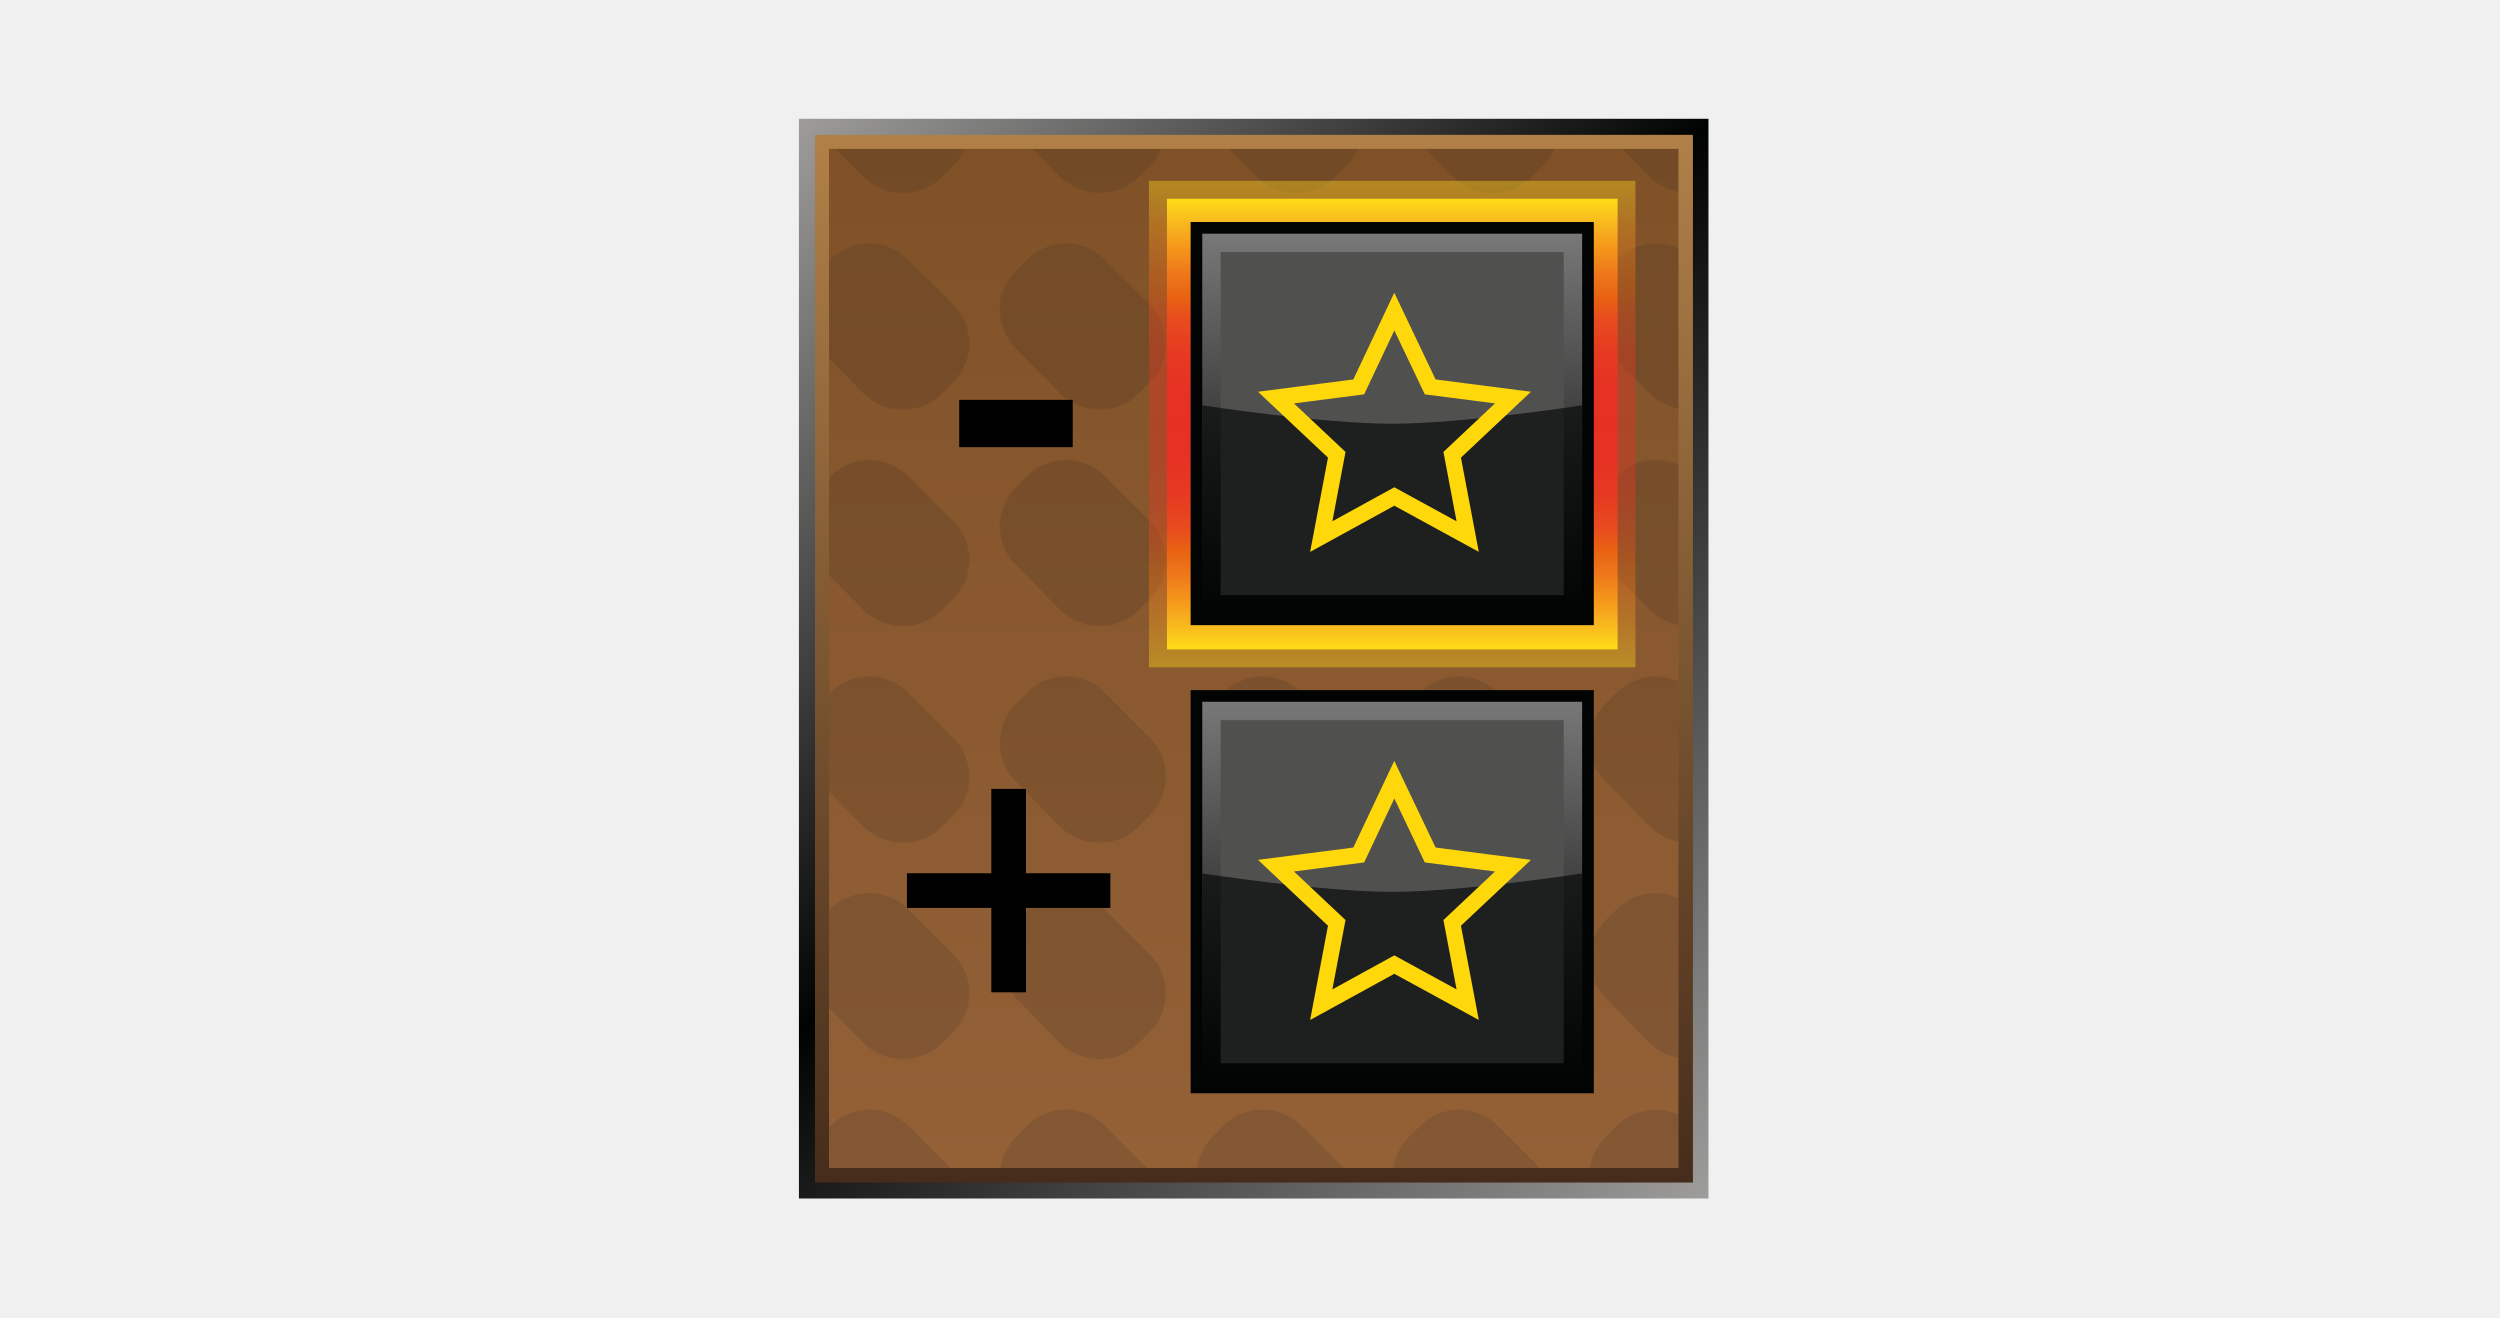
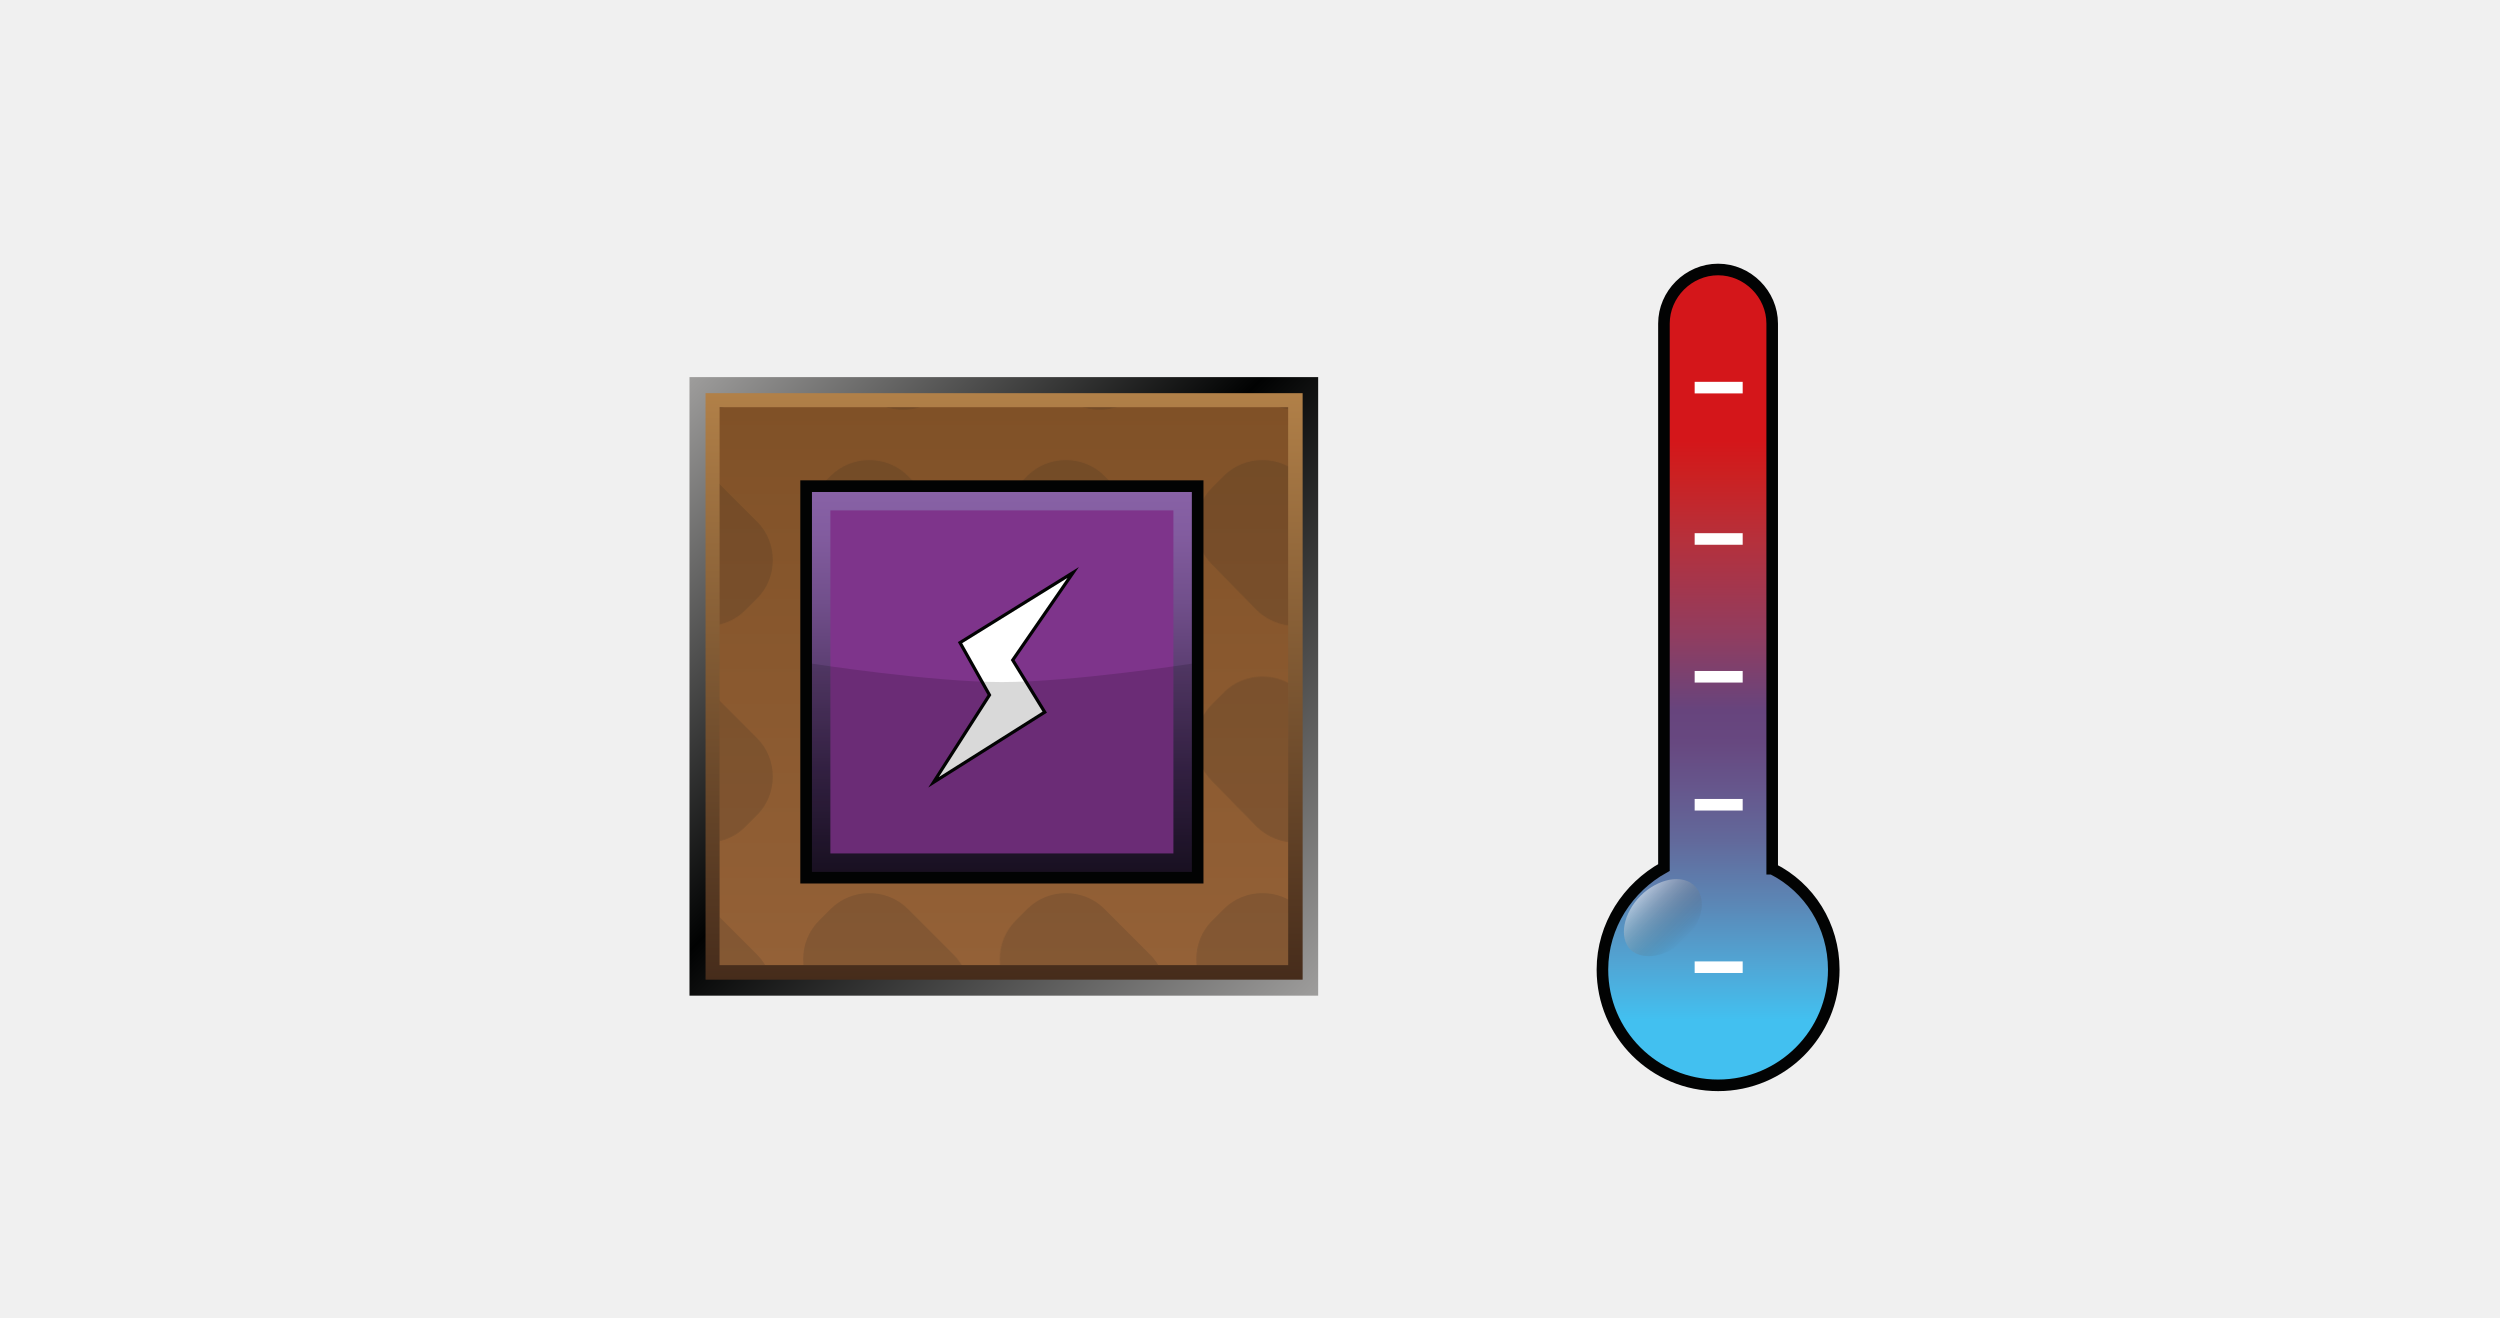
- <svg xmlns="http://www.w3.org/2000/svg" xmlns:xlink="http://www.w3.org/1999/xlink" id="Layer" viewBox="0 0 721 379.91">
+ <svg xmlns="http://www.w3.org/2000/svg" id="Layer" viewBox="0 0 721 379.91">
  <defs>
-     <style>.cls-1{fill:url(#linear-gradient-2);}.cls-2,.cls-3{fill:#020303;}.cls-4{fill:url(#linear-gradient-6);}.cls-5{fill:#1f1f1e;}.cls-6{fill:url(#linear-gradient-4);opacity:.4;}.cls-6,.cls-3,.cls-7{isolation:isolate;}.cls-8{fill:#fff;opacity:0;stroke:#1d1d1b;}.cls-8,.cls-9{stroke-miterlimit:10;}.cls-3{opacity:.64;}.cls-10{fill:url(#linear-gradient-5);}.cls-11{fill:#50504f;}.cls-7{fill:url(#Nowy_wzorek_2);opacity:.14;}.cls-12,.cls-9{fill:none;}.cls-13{fill:url(#linear-gradient-7);}.cls-9{stroke:#ffd80c;stroke-width:4.66px;}.cls-14{fill:url(#linear-gradient-3);}.cls-15{fill:url(#linear-gradient);}</style>
-     <linearGradient id="linear-gradient" x1="504.99" y1="586.02" x2="218.14" y2="299.17" gradientTransform="translate(0 -252.64)" gradientUnits="userSpaceOnUse">
+     <style>.cls-1{fill:url(#linear-gradient-5);}.cls-1,.cls-2,.cls-3,.cls-4{stroke-miterlimit:10;}.cls-1,.cls-3{stroke-width:3.34px;}.cls-1,.cls-4{stroke:#020303;}.cls-5{fill:url(#linear-gradient-2);}.cls-6,.cls-7{fill:#020303;}.cls-8{fill:#1f1f1e;}.cls-2{opacity:0;stroke:#1d1d1b;}.cls-2,.cls-4{fill:#fff;}.cls-7{opacity:.15;}.cls-7,.cls-9,.cls-10{isolation:isolate;}.cls-11{fill:#7e348b;}.cls-9{fill:url(#linear-gradient-6);opacity:.5;}.cls-10{fill:url(#Nowy_wzorek_2);opacity:.14;}.cls-12,.cls-3{fill:none;}.cls-13{fill:url(#linear-gradient-3);}.cls-14{fill:url(#linear-gradient);}.cls-3{stroke:#fff;}.cls-4{stroke-width:.93px;}.cls-15{fill:url(#linear-gradient-4);}</style>
+     <linearGradient id="linear-gradient" x1="379.42" y1="540.52" x2="199.58" y2="360.67" gradientTransform="translate(0 -252.64)" gradientUnits="userSpaceOnUse">
      <stop offset="0" stop-color="#9e9d9c" />
      <stop offset=".54" stop-color="#010202" />
      <stop offset="1" stop-color="#9e9d9c" />
    </linearGradient>
-     <linearGradient id="linear-gradient-2" x1="361.64" y1="593.68" x2="361.64" y2="291.53" gradientTransform="translate(0 -252.64)" gradientUnits="userSpaceOnUse">
+     <linearGradient id="linear-gradient-2" x1="289.58" y1="535.18" x2="289.58" y2="366.03" gradientTransform="translate(0 -252.64)" gradientUnits="userSpaceOnUse">
      <stop offset="0" stop-color="#462c1b" />
      <stop offset="1" stop-color="#b18048" />
    </linearGradient>
-     <linearGradient id="linear-gradient-3" x1="361.58" y1="589.48" x2="361.58" y2="295.58" gradientTransform="translate(0 -252.64)" gradientUnits="userSpaceOnUse">
+     <linearGradient id="linear-gradient-3" x1="289.51" y1="530.98" x2="289.51" y2="370.08" gradientTransform="translate(0 -252.64)" gradientUnits="userSpaceOnUse">
      <stop offset="0" stop-color="#946137" />
      <stop offset="1" stop-color="#805127" />
    </linearGradient>
    <pattern id="Nowy_wzorek_2" x="0" y="0" width="56.69" height="62.45" patternTransform="translate(.5 .5)" patternUnits="userSpaceOnUse" viewBox="0 0 56.69 62.45">
      <g>
        <rect class="cls-12" width="56.69" height="62.45" />
        <g>
          <rect class="cls-12" x="0" y="0" width="56.69" height="62.45" />
          <g>
            <rect class="cls-12" x="0" y="0" width="56.69" height="62.45" />
            <g>
              <rect class="cls-12" x="0" y="0" width="56.69" height="62.45" />
-               <path class="cls-5" d="M47.77,25.04c6.04,6.04,6.04,16.12,0,22.16l-3.45,3.45c-6.04,6.04-16.12,6.04-22.45,0l-12.95-13.24c-6.04-6.04-6.04-16.12,0-22.16l3.45-3.45c6.04-6.04,16.12-6.04,22.16,0l13.24,13.24Z" />
+               <path class="cls-8" d="M47.77,25.04c6.04,6.04,6.04,16.12,0,22.16l-3.45,3.45c-6.04,6.04-16.12,6.04-22.45,0l-12.95-13.24c-6.04-6.04-6.04-16.12,0-22.16l3.45-3.45c6.04-6.04,16.12-6.04,22.16,0l13.24,13.24Z" />
            </g>
          </g>
        </g>
      </g>
    </pattern>
-     <linearGradient id="linear-gradient-4" x1="401.51" y1="429.09" x2="401.51" y2="288.79" gradientTransform="translate(0 -236.64)" gradientUnits="userSpaceOnUse">
-       <stop offset="0" stop-color="#ffdc15" />
-       <stop offset="0" stop-color="#ffdb16" />
-       <stop offset=".05" stop-color="#f9bb1f" />
-       <stop offset=".1" stop-color="#f59c1b" />
-       <stop offset=".16" stop-color="#ef7b1b" />
-       <stop offset=".22" stop-color="#e86212" />
-       <stop offset=".27" stop-color="#e84b1f" />
-       <stop offset=".34" stop-color="#e63a21" />
-       <stop offset=".41" stop-color="#e63323" />
-       <stop offset=".5" stop-color="#e63023" />
-       <stop offset=".59" stop-color="#e63323" />
-       <stop offset=".66" stop-color="#e63a21" />
-       <stop offset=".73" stop-color="#e84b1f" />
-       <stop offset=".78" stop-color="#e86212" />
-       <stop offset=".84" stop-color="#ef7b1b" />
-       <stop offset=".9" stop-color="#f59c1b" />
-       <stop offset=".95" stop-color="#f9bb1f" />
-       <stop offset="1" stop-color="#ffdb16" />
-       <stop offset="1" stop-color="#ffdc15" />
+     <linearGradient id="linear-gradient-4" x1="-591.2" y1="-653.13" x2="-513.73" y2="-575.66" gradientTransform="translate(245.16 -628.42) rotate(-45) scale(1 -1)" gradientUnits="userSpaceOnUse">
+       <stop offset="0" stop-color="#1d1327" />
+       <stop offset=".24" stop-color="#372348" />
+       <stop offset=".49" stop-color="#573a6c" />
+       <stop offset=".71" stop-color="#714f8b" />
+       <stop offset=".89" stop-color="#825c9f" />
+       <stop offset="1" stop-color="#8862a6" />
    </linearGradient>
-     <linearGradient id="linear-gradient-5" x1="401.54" y1="423.93" x2="401.54" y2="293.96" xlink:href="#linear-gradient-4" />
-     <linearGradient id="linear-gradient-6" x1="-458.92" y1="-680.05" x2="-381.45" y2="-602.58" gradientTransform="translate(245.16 -628.42) rotate(-45) scale(1 -1)" gradientUnits="userSpaceOnUse">
-       <stop offset="0" stop-color="#020303" />
-       <stop offset="1" stop-color="#797879" />
+     <linearGradient id="linear-gradient-5" x1="495.49" y1="-1.92" x2="495.49" y2="233.37" gradientTransform="translate(0 311.09) scale(1 -1)" gradientUnits="userSpaceOnUse">
+       <stop offset=".08" stop-color="#42c0f0" />
+       <stop offset=".15" stop-color="#51a5d4" />
+       <stop offset=".23" stop-color="#5c84b3" />
+       <stop offset=".3" stop-color="#62699b" />
+       <stop offset=".37" stop-color="#66558b" />
+       <stop offset=".42" stop-color="#674880" />
+       <stop offset=".46" stop-color="#67447d" />
+       <stop offset=".55" stop-color="#903d60" />
+       <stop offset=".67" stop-color="#b6303b" />
+       <stop offset=".75" stop-color="#cc2021" />
+       <stop offset=".79" stop-color="#d4161a" />
    </linearGradient>
-     <linearGradient id="linear-gradient-7" x1="-554.38" y1="-775.51" x2="-476.91" y2="-698.04" xlink:href="#linear-gradient-6" />
+     <linearGradient id="linear-gradient-6" x1="485.87" y1="39.99" x2="473.19" y2="52.68" gradientTransform="translate(0 311.09) scale(1 -1)" gradientUnits="userSpaceOnUse">
+       <stop offset="0" stop-color="#1f1f1d" stop-opacity="0" />
+       <stop offset="1" stop-color="#fff" />
+     </linearGradient>
  </defs>
-   <rect class="cls-8" x=".5" y=".5" width="720" height="378.91" />
+   <rect class="cls-2" x=".5" y=".5" width="720" height="378.91" />
  <g id="prodBg">
-     <rect id="external-border" class="cls-15" x="230.41" y="34.26" width="262.31" height="311.39" />
-     <rect id="internal-border" class="cls-1" x="235.04" y="38.89" width="253.2" height="302.15" />
-     <rect id="bg" class="cls-14" x="239.09" y="42.94" width="244.97" height="293.9" />
-     <rect id="bgPattern" class="cls-7" x="239.09" y="42.94" width="244.97" height="293.9" />
+     <rect id="external-border" class="cls-14" x="198.85" y="108.76" width="181.31" height="178.39" />
+     <rect id="internal-border" class="cls-5" x="203.48" y="113.39" width="172.2" height="169.15" />
+     <rect id="bg" class="cls-13" x="207.53" y="117.44" width="163.97" height="160.9" />
+     <rect id="bgPattern" class="cls-10" x="207.53" y="117.44" width="163.97" height="160.9" />
  </g>
-   <path d="M276.63,128.96v-13.64h32.74v13.64h-32.74Z" />
-   <path d="M285.9,286.18v-24.34h-24.34v-9.99h24.34v-24.34h9.99v24.34h24.34v9.99h-24.34v24.34h-9.99Z" />
-   <g id="titan">
-     <rect class="cls-6" x="331.36" y="52.16" width="140.3" height="140.3" />
-     <rect class="cls-10" x="336.55" y="57.32" width="129.97" height="129.97" />
-     <rect class="cls-2" x="343.38" y="64.03" width="116.27" height="116.27" />
-     <rect class="cls-4" x="346.73" y="67.39" width="109.56" height="109.56" />
-     <rect class="cls-11" x="352.05" y="72.7" width="98.93" height="98.93" />
-     <path id="darker" class="cls-3" d="M456.29,176.95h-109.56v-60.05s34.5,5.31,54.73,5.31,54.83-5.31,54.83-5.31v60.05Z" />
-     <polygon class="cls-9" points="402.12 89.86 412.47 111.58 436.34 114.66 418.81 131.16 423.28 154.75 402.12 143.19 381.05 154.75 385.52 131.16 367.99 114.66 391.86 111.58 402.12 89.86" />
+   <g id="energy">
+     <rect class="cls-6" x="230.81" y="138.53" width="116.27" height="116.27" />
+     <rect class="cls-15" x="234.17" y="141.89" width="109.56" height="109.56" />
+     <polygon class="cls-11" points="338.41 147.2 338.41 246.13 239.48 246.13 239.48 147.2 338.41 147.2" />
+     <polygon class="cls-4" points="276.87 185.34 309.51 165.1 292.07 190.37 301.3 205.38 269.23 225.62 285.36 200.44 276.87 185.34" />
+     <path id="darker" class="cls-7" d="M343.73,251.45h-109.56v-60.05s34.5,5.31,54.73,5.31,54.83-5.31,54.83-5.31v60.05Z" />
  </g>
-   <g id="titan-2">
-     <rect class="cls-2" x="343.38" y="199.03" width="116.27" height="116.27" />
-     <rect class="cls-13" x="346.73" y="202.39" width="109.56" height="109.56" />
-     <rect class="cls-11" x="352.05" y="207.7" width="98.93" height="98.93" />
-     <path id="darker-2" class="cls-3" d="M456.29,311.95h-109.56v-60.05s34.5,5.31,54.73,5.31,54.83-5.31,54.83-5.31v60.05Z" />
-     <polygon class="cls-9" points="402.12 224.86 412.47 246.58 436.34 249.66 418.81 266.16 423.28 289.75 402.12 278.19 381.05 289.75 385.52 266.16 367.99 249.66 391.86 246.58 402.12 224.86" />
+   <g id="tempIcon">
+     <path class="cls-1" d="M511.1,250.55V93.33c0-8.52-7.1-15.61-15.61-15.61s-15.61,7.1-15.61,15.61V250.19c-10.29,5.68-17.74,16.68-17.74,29.46,0,18.45,14.91,33.36,33.36,33.36s33.36-14.91,33.36-33.36c0-12.78-7.1-23.78-17.74-29.1Z" />
+     <line class="cls-3" x1="488.74" y1="111.79" x2="502.59" y2="111.79" />
+     <line class="cls-3" x1="488.74" y1="155.44" x2="502.59" y2="155.44" />
+     <line class="cls-3" x1="488.74" y1="195.18" x2="502.59" y2="195.18" />
+     <line class="cls-3" x1="488.74" y1="232.09" x2="502.59" y2="232.09" />
+     <line class="cls-3" x1="488.74" y1="278.94" x2="502.59" y2="278.94" />
+     <path class="cls-9" d="M485.91,270.77c-4.97,5.32-12.07,6.39-15.61,3.19-3.55-3.55-2.13-10.65,2.84-15.61,4.97-4.97,12.07-6.39,15.61-2.84s2.48,10.29-2.84,15.26Z" />
  </g>
</svg>
